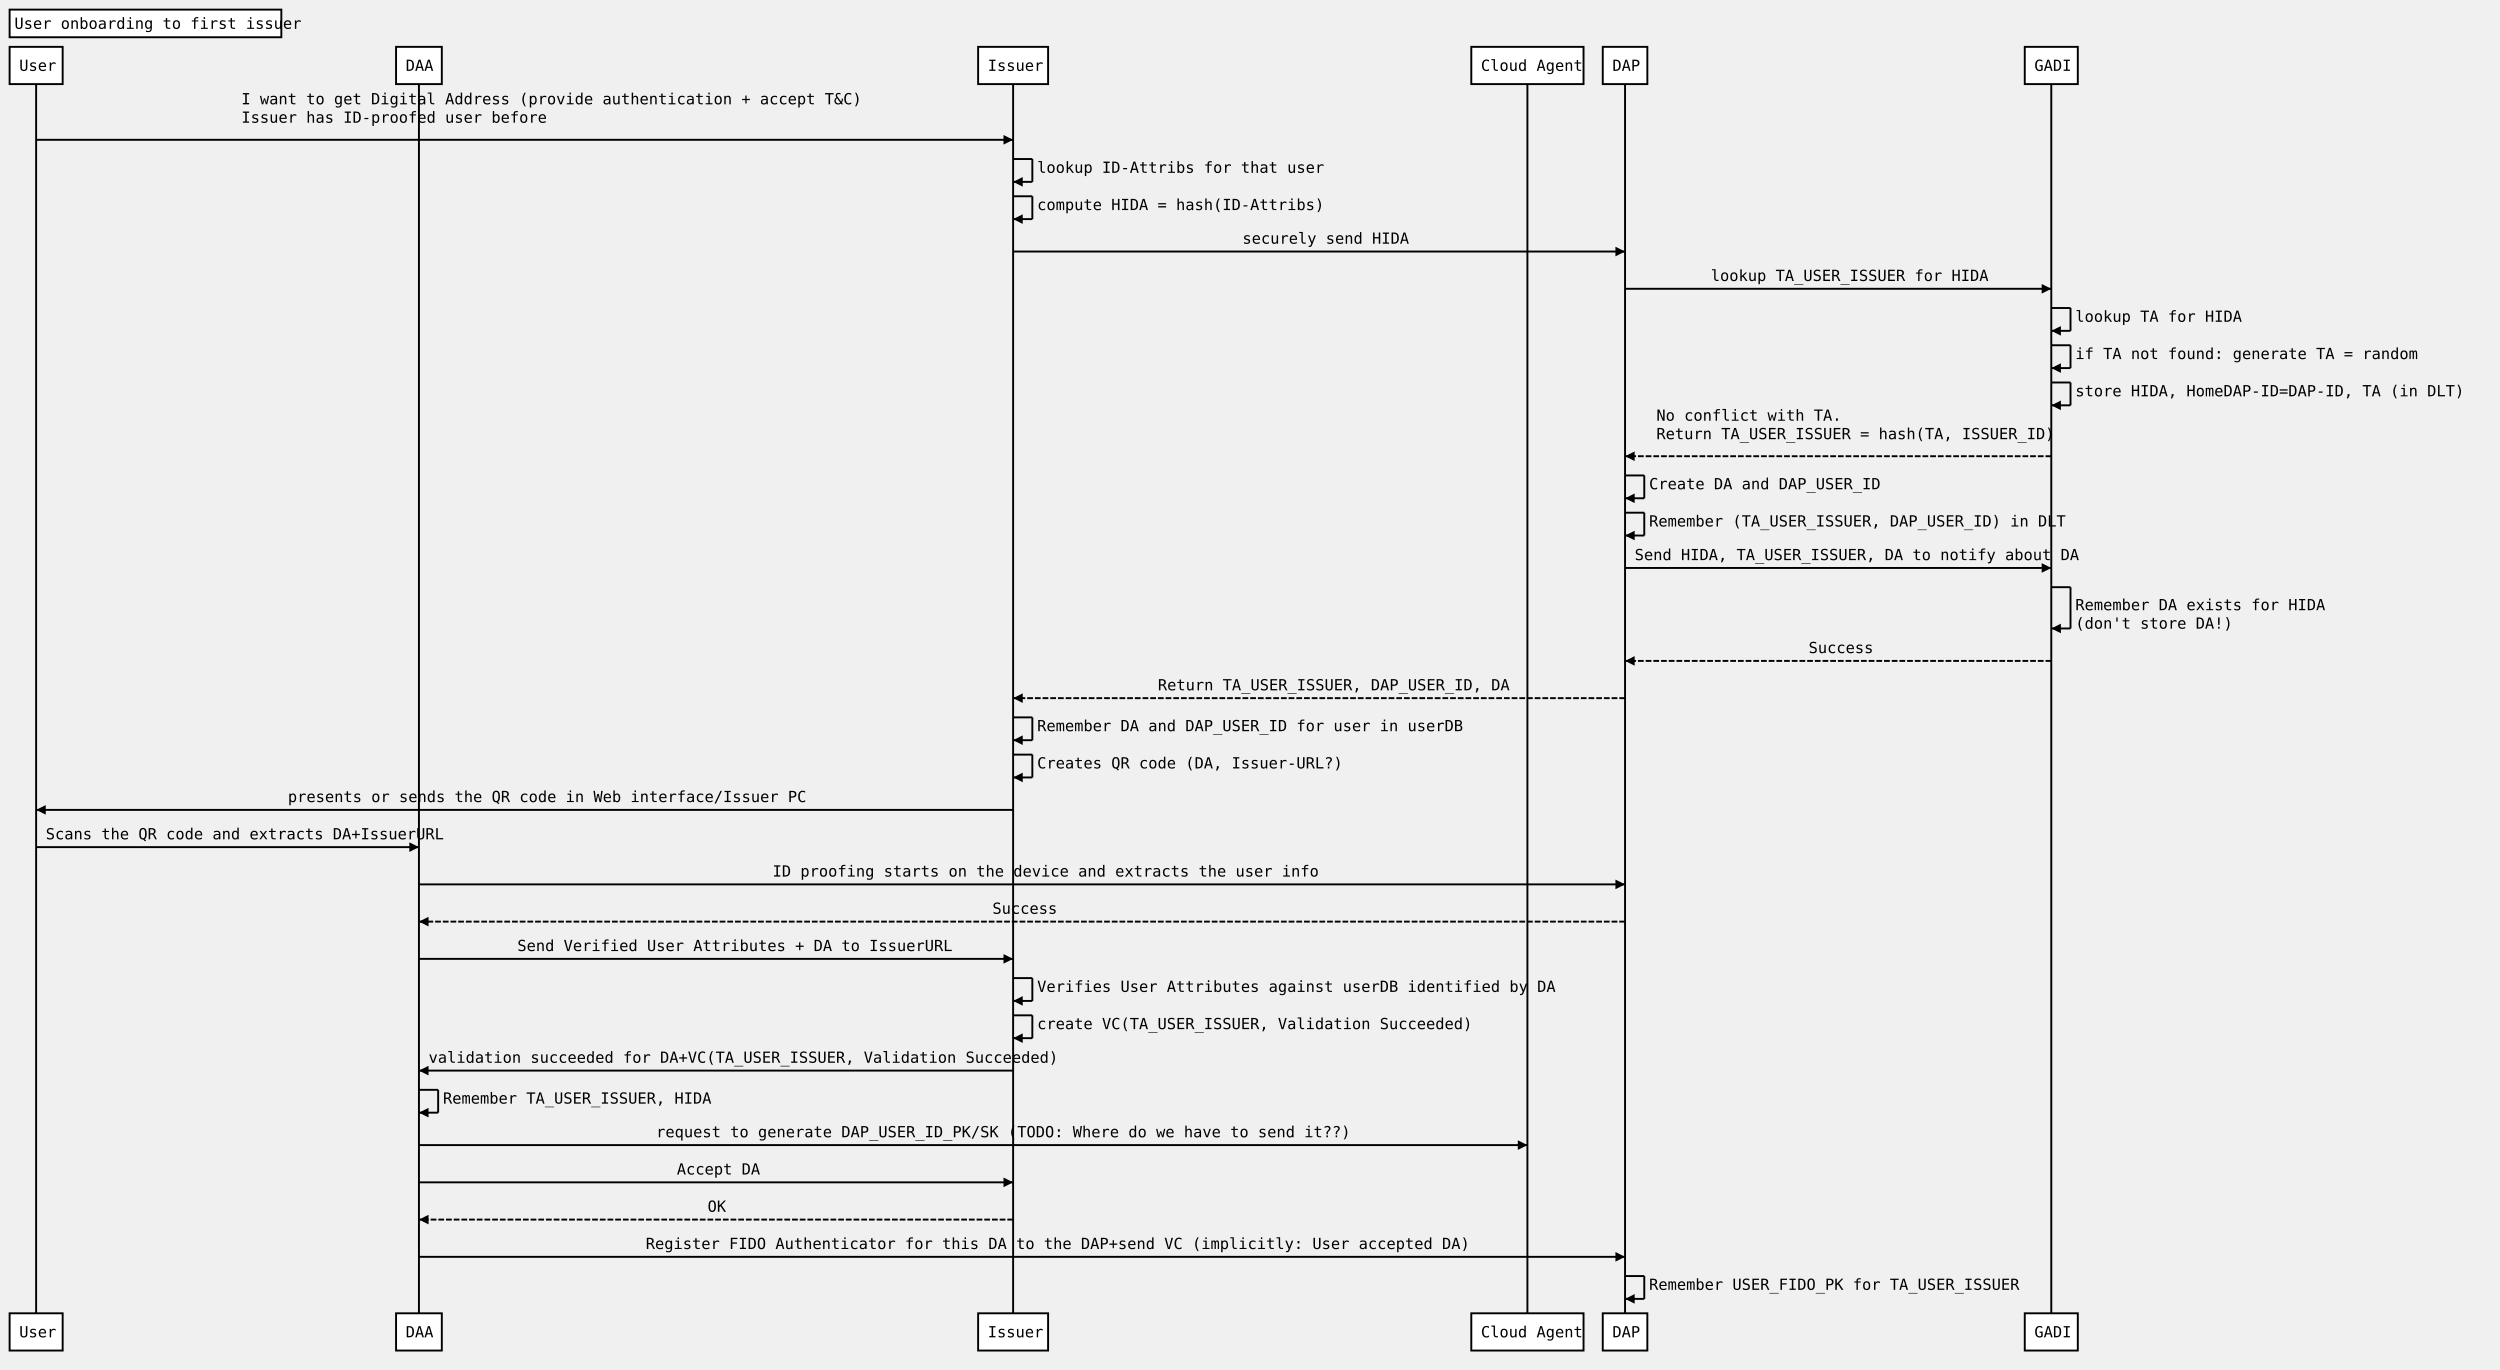
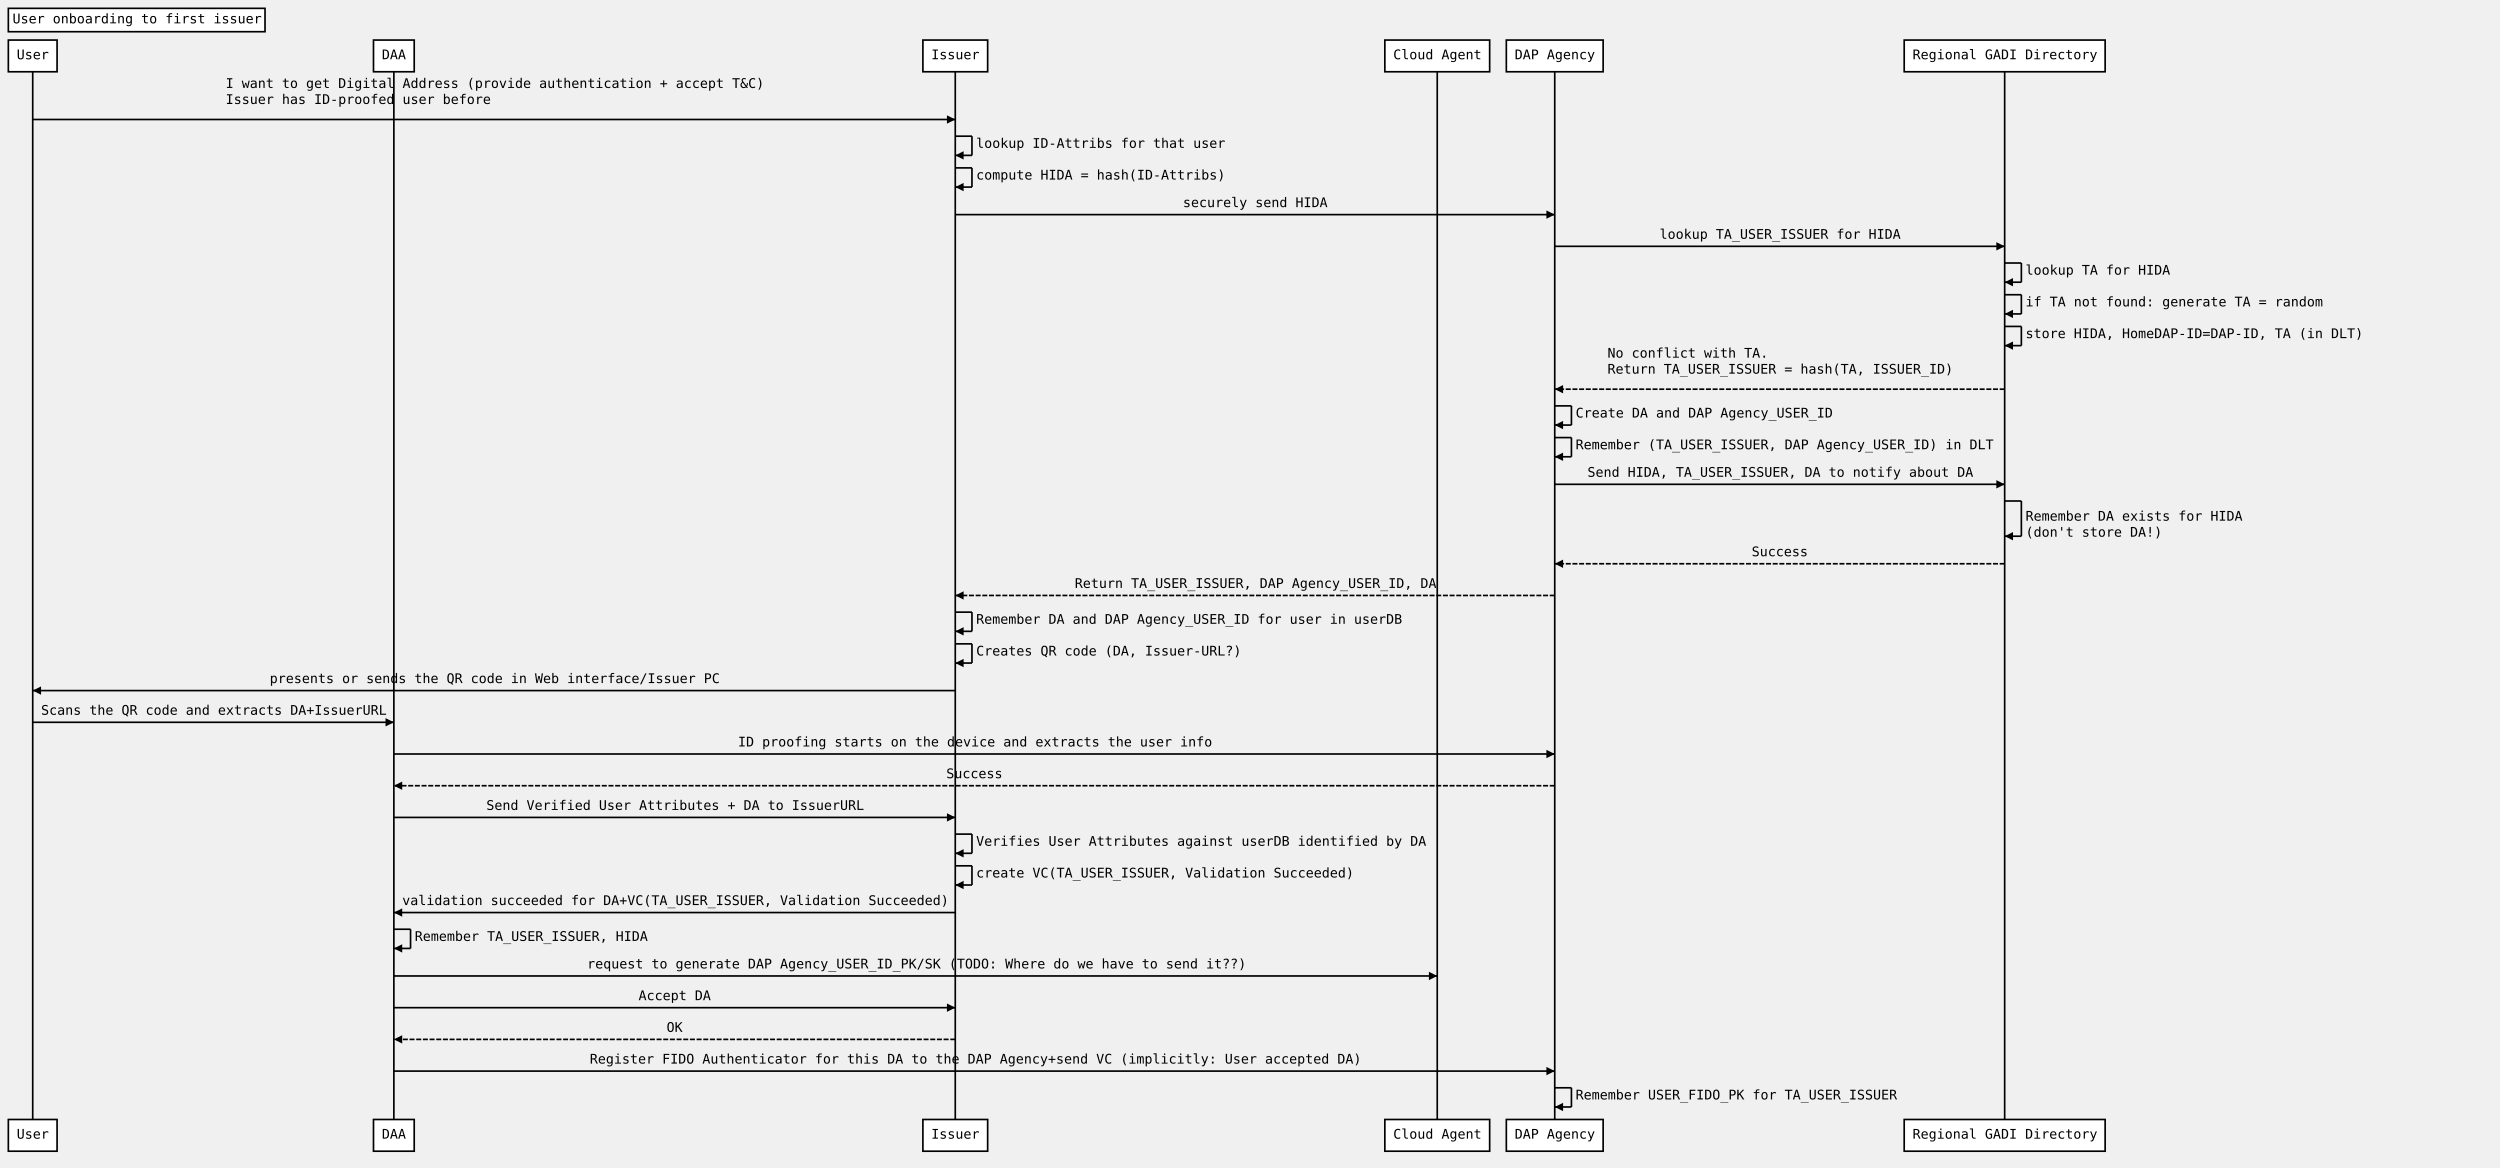
- <svg xmlns="http://www.w3.org/2000/svg" width="2601" height="1425">
+ <svg xmlns="http://www.w3.org/2000/svg" width="2996" height="1399">
  <source>Title: User onboarding to first issuer
Participant User
Participant DAA
Participant Issuer
Participant Cloud Agent
- Participant DAP
- Participant GADI
+ Participant DAP Agency
+ Participant Regional GADI Directory
User -&gt; Issuer: I want to get Digital Address (provide authentication + accept T&amp;C)\n Issuer has ID-proofed user before
Issuer -&gt; Issuer: lookup ID-Attribs for that user
Issuer -&gt; Issuer: compute HIDA = hash(ID-Attribs)
- Issuer -&gt; DAP: securely send HIDA
- DAP -&gt; GADI: lookup TA_USER_ISSUER for HIDA
- GADI -&gt; GADI: lookup TA for HIDA
- GADI -&gt; GADI: if TA not found: generate TA = random
- GADI -&gt; GADI: store HIDA, HomeDAP-ID=DAP-ID, TA (in DLT)
- GADI --&gt; DAP: No conflict with TA. \nReturn TA_USER_ISSUER = hash(TA, ISSUER_ID)
- DAP -&gt; DAP: Create DA and DAP_USER_ID 
- DAP -&gt; DAP: Remember (TA_USER_ISSUER, DAP_USER_ID) in DLT
- DAP -&gt; GADI: Send HIDA, TA_USER_ISSUER, DA to notify about DA
- GADI -&gt; GADI: Remember DA exists for HIDA\n(don't store DA!)
- GADI --&gt; DAP: Success
- DAP --&gt; Issuer: Return TA_USER_ISSUER, DAP_USER_ID, DA
- Issuer -&gt; Issuer: Remember DA and DAP_USER_ID for user in userDB
+ Issuer -&gt; DAP Agency: securely send HIDA
+ DAP Agency -&gt; Regional GADI Directory: lookup TA_USER_ISSUER for HIDA
+ Regional GADI Directory -&gt; Regional GADI Directory: lookup TA for HIDA
+ Regional GADI Directory -&gt; Regional GADI Directory: if TA not found: generate TA = random
+ Regional GADI Directory -&gt; Regional GADI Directory: store HIDA, HomeDAP-ID=DAP-ID, TA (in DLT)
+ Regional GADI Directory --&gt; DAP Agency: No conflict with TA. \nReturn TA_USER_ISSUER = hash(TA, ISSUER_ID)
+ DAP Agency -&gt; DAP Agency: Create DA and DAP Agency_USER_ID 
+ DAP Agency -&gt; DAP Agency: Remember (TA_USER_ISSUER, DAP Agency_USER_ID) in DLT
+ DAP Agency -&gt; Regional GADI Directory: Send HIDA, TA_USER_ISSUER, DA to notify about DA
+ Regional GADI Directory -&gt; Regional GADI Directory: Remember DA exists for HIDA\n(don't store DA!)
+ Regional GADI Directory --&gt; DAP Agency: Success
+ DAP Agency --&gt; Issuer: Return TA_USER_ISSUER, DAP Agency_USER_ID, DA
+ Issuer -&gt; Issuer: Remember DA and DAP Agency_USER_ID for user in userDB
Issuer -&gt; Issuer: Creates QR code (DA, Issuer-URL?)
Issuer -&gt; User: presents or sends the QR code in Web interface/Issuer PC
User -&gt; DAA: Scans the QR code and extracts DA+IssuerURL
- DAA -&gt; DAP: ID proofing starts on the device and extracts the user info 
- DAP --&gt; DAA: Success
+ DAA -&gt; DAP Agency: ID proofing starts on the device and extracts the user info 
+ DAP Agency --&gt; DAA: Success
DAA -&gt; Issuer: Send Verified User Attributes + DA to IssuerURL
Issuer -&gt; Issuer: Verifies User Attributes against userDB identified by DA
Issuer -&gt; Issuer: create VC(TA_USER_ISSUER, Validation Succeeded)
Issuer -&gt; DAA: validation succeeded for DA+VC(TA_USER_ISSUER, Validation Succeeded)
DAA -&gt; DAA: Remember TA_USER_ISSUER, HIDA
- DAA -&gt; Cloud Agent: request to generate DAP_USER_ID_PK/SK (TODO: Where do we have to send it??)
+ DAA -&gt; Cloud Agent: request to generate DAP Agency_USER_ID_PK/SK (TODO: Where do we have to send it??)
DAA -&gt; Issuer: Accept DA
Issuer --&gt; DAA: OK
- DAA -&gt; DAP: Register FIDO Authenticator for this DA to the DAP+send VC (implicitly: User accepted DA)
- DAP -&gt; DAP: Remember USER_FIDO_PK for TA_USER_ISSUER
+ DAA -&gt; DAP Agency: Register FIDO Authenticator for this DA to the DAP Agency+send VC (implicitly: User accepted DA)
+ DAP Agency -&gt; DAP Agency: Remember USER_FIDO_PK for TA_USER_ISSUER
</source>
  <defs>
    <marker viewBox="0 0 5 5" markerWidth="5" markerHeight="5" orient="auto" refX="5" refY="2.5" id="markerArrowBlock">
      <path d="M 0 0 L 5 2.5 L 0 5 z" />
    </marker>
    <marker viewBox="0 0 9.6 16" markerWidth="4" markerHeight="16" orient="auto" refX="9.6" refY="8" id="markerArrowOpen">
      <path d="M 9.6,8 1.92,16 0,13.7 5.76,8 0,2.286 1.92,0 9.6,8 z" />
    </marker>
  </defs>
  <g class="title">
-     <rect x="10" y="10" width="282.703" height="28.75" stroke="#000000" fill="#ffffff" style="stroke-width: 2;" />
-     <text x="15" y="30" style="font-size: 16px; font-family: &quot;Andale Mono&quot;, monospace;">
+     <rect x="10" y="10" width="307.6" height="28" style="stroke-width: 2px;" stroke="#000000" fill="#ffffff" />
+     <text x="15" y="28" style="font-size: 16px; font-family: Andale Mono, monospace;">
      <tspan x="15">User onboarding to first issuer</tspan>
    </text>
  </g>
  <g class="actor">
-     <rect x="10" y="48.75" width="55.188" height="38.75" stroke="#000000" fill="#ffffff" style="stroke-width: 2;" />
-     <text x="20" y="73.75" style="font-size: 16px; font-family: &quot;Andale Mono&quot;, monospace;">
+     <rect x="10" y="48" width="58.4" height="38" style="stroke-width: 2px;" stroke="#000000" fill="#ffffff" />
+     <text x="20" y="71" style="font-size: 16px; font-family: Andale Mono, monospace;">
      <tspan x="20">User</tspan>
    </text>
  </g>
  <g class="actor">
-     <rect x="10" y="1366.359" width="55.188" height="38.75" stroke="#000000" fill="#ffffff" style="stroke-width: 2;" />
-     <text x="20" y="1391.359" style="font-size: 16px; font-family: &quot;Andale Mono&quot;, monospace;">
+     <rect x="10" y="1341.6" width="58.4" height="38" style="stroke-width: 2px;" stroke="#000000" fill="#ffffff" />
+     <text x="20" y="1364.6" style="font-size: 16px; font-family: Andale Mono, monospace;">
      <tspan x="20">User</tspan>
    </text>
  </g>
-   <line x1="37.594" x2="37.594" y1="87.5" y2="1366.359" stroke="#000000" fill="none" style="stroke-width: 2;" />
-   <g class="actor">
-     <rect x="412.062" y="48.75" width="47.594" height="38.75" stroke="#000000" fill="#ffffff" style="stroke-width: 2;" />
-     <text x="422.062" y="73.75" style="font-size: 16px; font-family: &quot;Andale Mono&quot;, monospace;">
-       <tspan x="422.062">DAA</tspan>
-     </text>
-   </g>
-   <g class="actor">
-     <rect x="412.062" y="1366.359" width="47.594" height="38.75" stroke="#000000" fill="#ffffff" style="stroke-width: 2;" />
-     <text x="422.062" y="1391.359" style="font-size: 16px; font-family: &quot;Andale Mono&quot;, monospace;">
-       <tspan x="422.062">DAA</tspan>
-     </text>
-   </g>
-   <line x1="435.859" x2="435.859" y1="87.5" y2="1366.359" stroke="#000000" fill="none" style="stroke-width: 2;" />
-   <g class="actor">
-     <rect x="1017.656" y="48.75" width="72.781" height="38.75" stroke="#000000" fill="#ffffff" style="stroke-width: 2;" />
-     <text x="1027.656" y="73.75" style="font-size: 16px; font-family: &quot;Andale Mono&quot;, monospace;">
-       <tspan x="1027.656">Issuer</tspan>
-     </text>
-   </g>
-   <g class="actor">
-     <rect x="1017.656" y="1366.359" width="72.781" height="38.75" stroke="#000000" fill="#ffffff" style="stroke-width: 2;" />
-     <text x="1027.656" y="1391.359" style="font-size: 16px; font-family: &quot;Andale Mono&quot;, monospace;">
-       <tspan x="1027.656">Issuer</tspan>
-     </text>
-   </g>
-   <line x1="1054.047" x2="1054.047" y1="87.5" y2="1366.359" stroke="#000000" fill="none" style="stroke-width: 2;" />
-   <g class="actor">
-     <rect x="1530.742" y="48.75" width="116.766" height="38.75" stroke="#000000" fill="#ffffff" style="stroke-width: 2;" />
-     <text x="1540.742" y="73.75" style="font-size: 16px; font-family: &quot;Andale Mono&quot;, monospace;">
-       <tspan x="1540.742">Cloud Agent</tspan>
-     </text>
-   </g>
-   <g class="actor">
-     <rect x="1530.742" y="1366.359" width="116.766" height="38.75" stroke="#000000" fill="#ffffff" style="stroke-width: 2;" />
-     <text x="1540.742" y="1391.359" style="font-size: 16px; font-family: &quot;Andale Mono&quot;, monospace;">
-       <tspan x="1540.742">Cloud Agent</tspan>
-     </text>
-   </g>
-   <line x1="1589.125" x2="1589.125" y1="87.5" y2="1366.359" stroke="#000000" fill="none" style="stroke-width: 2;" />
-   <g class="actor">
-     <rect x="1667.508" y="48.75" width="46.391" height="38.75" stroke="#000000" fill="#ffffff" style="stroke-width: 2;" />
-     <text x="1677.508" y="73.75" style="font-size: 16px; font-family: &quot;Andale Mono&quot;, monospace;">
-       <tspan x="1677.508">DAP</tspan>
-     </text>
-   </g>
-   <g class="actor">
-     <rect x="1667.508" y="1366.359" width="46.391" height="38.75" stroke="#000000" fill="#ffffff" style="stroke-width: 2;" />
-     <text x="1677.508" y="1391.359" style="font-size: 16px; font-family: &quot;Andale Mono&quot;, monospace;">
-       <tspan x="1677.508">DAP</tspan>
-     </text>
-   </g>
-   <line x1="1690.703" x2="1690.703" y1="87.5" y2="1366.359" stroke="#000000" fill="none" style="stroke-width: 2;" />
-   <g class="actor">
-     <rect x="2106.562" y="48.75" width="55.188" height="38.75" stroke="#000000" fill="#ffffff" style="stroke-width: 2;" />
-     <text x="2116.562" y="73.75" style="font-size: 16px; font-family: &quot;Andale Mono&quot;, monospace;">
-       <tspan x="2116.562">GADI</tspan>
-     </text>
-   </g>
-   <g class="actor">
-     <rect x="2106.562" y="1366.359" width="55.188" height="38.75" stroke="#000000" fill="#ffffff" style="stroke-width: 2;" />
-     <text x="2116.562" y="1391.359" style="font-size: 16px; font-family: &quot;Andale Mono&quot;, monospace;">
-       <tspan x="2116.562">GADI</tspan>
-     </text>
-   </g>
-   <line x1="2134.156" x2="2134.156" y1="87.5" y2="1366.359" stroke="#000000" fill="none" style="stroke-width: 2;" />
-   <g class="signal">
-     <text x="251.125" y="108.523" style="font-size: 16px; font-family: &quot;Andale Mono&quot;, monospace;">
-       <tspan x="251.125">I want to get Digital Address (provide authentication + accept T&amp;C)</tspan>
-       <tspan dy="1.2em" x="251.125">Issuer has ID-proofed user before</tspan>
-     </text>
-     <line x1="37.594" x2="1054.047" y1="145.453" y2="145.453" stroke="#000000" fill="none" style="stroke-width: 2; marker-end: url(&quot;#markerArrowBlock&quot;);" />
-   </g>
-   <g class="signal">
-     <text x="1079.047" y="179.828" style="font-size: 16px; font-family: &quot;Andale Mono&quot;, monospace;">
-       <tspan x="1079.047">lookup ID-Attribs for that user</tspan>
-     </text>
-     <line x1="1054.047" x2="1074.047" y1="165.453" y2="165.453" stroke="#000000" fill="none" style="stroke-width: 2;" />
-     <line x1="1074.047" x2="1074.047" y1="165.453" y2="189.203" stroke="#000000" fill="none" style="stroke-width: 2;" />
-     <line x1="1074.047" x2="1054.047" y1="189.203" y2="189.203" stroke="#000000" fill="none" style="stroke-width: 2; marker-end: url(&quot;#markerArrowBlock&quot;);" />
-   </g>
-   <g class="signal">
-     <text x="1079.047" y="218.578" style="font-size: 16px; font-family: &quot;Andale Mono&quot;, monospace;">
-       <tspan x="1079.047">compute HIDA = hash(ID-Attribs)</tspan>
-     </text>
-     <line x1="1054.047" x2="1074.047" y1="204.203" y2="204.203" stroke="#000000" fill="none" style="stroke-width: 2;" />
-     <line x1="1074.047" x2="1074.047" y1="204.203" y2="227.953" stroke="#000000" fill="none" style="stroke-width: 2;" />
-     <line x1="1074.047" x2="1054.047" y1="227.953" y2="227.953" stroke="#000000" fill="none" style="stroke-width: 2; marker-end: url(&quot;#markerArrowBlock&quot;);" />
-   </g>
-   <g class="signal">
-     <text x="1292.602" y="253.578" style="font-size: 16px; font-family: &quot;Andale Mono&quot;, monospace;">
-       <tspan x="1292.602">securely send HIDA</tspan>
-     </text>
-     <line x1="1054.047" x2="1690.703" y1="261.703" y2="261.703" stroke="#000000" fill="none" style="stroke-width: 2; marker-end: url(&quot;#markerArrowBlock&quot;);" />
-   </g>
-   <g class="signal">
-     <text x="1779.875" y="292.328" style="font-size: 16px; font-family: &quot;Andale Mono&quot;, monospace;">
-       <tspan x="1779.875">lookup TA_USER_ISSUER for HIDA</tspan>
-     </text>
-     <line x1="1690.703" x2="2134.156" y1="300.453" y2="300.453" stroke="#000000" fill="none" style="stroke-width: 2; marker-end: url(&quot;#markerArrowBlock&quot;);" />
-   </g>
-   <g class="signal">
-     <text x="2159.156" y="334.828" style="font-size: 16px; font-family: &quot;Andale Mono&quot;, monospace;">
-       <tspan x="2159.156">lookup TA for HIDA</tspan>
-     </text>
-     <line x1="2134.156" x2="2154.156" y1="320.453" y2="320.453" stroke="#000000" fill="none" style="stroke-width: 2;" />
-     <line x1="2154.156" x2="2154.156" y1="320.453" y2="344.203" stroke="#000000" fill="none" style="stroke-width: 2;" />
-     <line x1="2154.156" x2="2134.156" y1="344.203" y2="344.203" stroke="#000000" fill="none" style="stroke-width: 2; marker-end: url(&quot;#markerArrowBlock&quot;);" />
-   </g>
-   <g class="signal">
-     <text x="2159.156" y="373.578" style="font-size: 16px; font-family: &quot;Andale Mono&quot;, monospace;">
-       <tspan x="2159.156">if TA not found: generate TA = random</tspan>
-     </text>
-     <line x1="2134.156" x2="2154.156" y1="359.203" y2="359.203" stroke="#000000" fill="none" style="stroke-width: 2;" />
-     <line x1="2154.156" x2="2154.156" y1="359.203" y2="382.953" stroke="#000000" fill="none" style="stroke-width: 2;" />
-     <line x1="2154.156" x2="2134.156" y1="382.953" y2="382.953" stroke="#000000" fill="none" style="stroke-width: 2; marker-end: url(&quot;#markerArrowBlock&quot;);" />
-   </g>
-   <g class="signal">
-     <text x="2159.156" y="412.328" style="font-size: 16px; font-family: &quot;Andale Mono&quot;, monospace;">
-       <tspan x="2159.156">store HIDA, HomeDAP-ID=DAP-ID, TA (in DLT)</tspan>
-     </text>
-     <line x1="2134.156" x2="2154.156" y1="397.953" y2="397.953" stroke="#000000" fill="none" style="stroke-width: 2;" />
-     <line x1="2154.156" x2="2154.156" y1="397.953" y2="421.703" stroke="#000000" fill="none" style="stroke-width: 2;" />
-     <line x1="2154.156" x2="2134.156" y1="421.703" y2="421.703" stroke="#000000" fill="none" style="stroke-width: 2; marker-end: url(&quot;#markerArrowBlock&quot;);" />
-   </g>
-   <g class="signal">
-     <text x="1723.297" y="437.727" style="font-size: 16px; font-family: &quot;Andale Mono&quot;, monospace;">
-       <tspan x="1723.297">No conflict with TA.</tspan>
-       <tspan dy="1.2em" x="1723.297">Return TA_USER_ISSUER = hash(TA, ISSUER_ID)</tspan>
-     </text>
-     <line x1="2134.156" x2="1690.703" y1="474.656" y2="474.656" stroke="#000000" fill="none" style="stroke-width: 2; stroke-dasharray: 6, 2; marker-end: url(&quot;#markerArrowBlock&quot;);" />
-   </g>
-   <g class="signal">
-     <text x="1715.703" y="509.031" style="font-size: 16px; font-family: &quot;Andale Mono&quot;, monospace;">
-       <tspan x="1715.703">Create DA and DAP_USER_ID</tspan>
-     </text>
-     <line x1="1690.703" x2="1710.703" y1="494.656" y2="494.656" stroke="#000000" fill="none" style="stroke-width: 2;" />
-     <line x1="1710.703" x2="1710.703" y1="494.656" y2="518.406" stroke="#000000" fill="none" style="stroke-width: 2;" />
-     <line x1="1710.703" x2="1690.703" y1="518.406" y2="518.406" stroke="#000000" fill="none" style="stroke-width: 2; marker-end: url(&quot;#markerArrowBlock&quot;);" />
-   </g>
-   <g class="signal">
-     <text x="1715.703" y="547.781" style="font-size: 16px; font-family: &quot;Andale Mono&quot;, monospace;">
-       <tspan x="1715.703">Remember (TA_USER_ISSUER, DAP_USER_ID) in DLT</tspan>
-     </text>
-     <line x1="1690.703" x2="1710.703" y1="533.406" y2="533.406" stroke="#000000" fill="none" style="stroke-width: 2;" />
-     <line x1="1710.703" x2="1710.703" y1="533.406" y2="557.156" stroke="#000000" fill="none" style="stroke-width: 2;" />
-     <line x1="1710.703" x2="1690.703" y1="557.156" y2="557.156" stroke="#000000" fill="none" style="stroke-width: 2; marker-end: url(&quot;#markerArrowBlock&quot;);" />
-   </g>
-   <g class="signal">
-     <text x="1700.703" y="582.781" style="font-size: 16px; font-family: &quot;Andale Mono&quot;, monospace;">
-       <tspan x="1700.703">Send HIDA, TA_USER_ISSUER, DA to notify about DA</tspan>
-     </text>
-     <line x1="1690.703" x2="2134.156" y1="590.906" y2="590.906" stroke="#000000" fill="none" style="stroke-width: 2; marker-end: url(&quot;#markerArrowBlock&quot;);" />
-   </g>
-   <g class="signal">
-     <text x="2159.156" y="634.883" style="font-size: 16px; font-family: &quot;Andale Mono&quot;, monospace;">
-       <tspan x="2159.156">Remember DA exists for HIDA</tspan>
-       <tspan dy="1.2em" x="2159.156">(don't store DA!)</tspan>
-     </text>
-     <line x1="2134.156" x2="2154.156" y1="610.906" y2="610.906" stroke="#000000" fill="none" style="stroke-width: 2;" />
-     <line x1="2154.156" x2="2154.156" y1="610.906" y2="653.859" stroke="#000000" fill="none" style="stroke-width: 2;" />
-     <line x1="2154.156" x2="2134.156" y1="653.859" y2="653.859" stroke="#000000" fill="none" style="stroke-width: 2; marker-end: url(&quot;#markerArrowBlock&quot;);" />
-   </g>
-   <g class="signal">
-     <text x="1881.641" y="679.484" style="font-size: 16px; font-family: &quot;Andale Mono&quot;, monospace;">
-       <tspan x="1881.641">Success</tspan>
-     </text>
-     <line x1="2134.156" x2="1690.703" y1="687.609" y2="687.609" stroke="#000000" fill="none" style="stroke-width: 2; stroke-dasharray: 6, 2; marker-end: url(&quot;#markerArrowBlock&quot;);" />
-   </g>
-   <g class="signal">
-     <text x="1204.633" y="718.234" style="font-size: 16px; font-family: &quot;Andale Mono&quot;, monospace;">
-       <tspan x="1204.633">Return TA_USER_ISSUER, DAP_USER_ID, DA</tspan>
-     </text>
-     <line x1="1690.703" x2="1054.047" y1="726.359" y2="726.359" stroke="#000000" fill="none" style="stroke-width: 2; stroke-dasharray: 6, 2; marker-end: url(&quot;#markerArrowBlock&quot;);" />
-   </g>
-   <g class="signal">
-     <text x="1079.047" y="760.734" style="font-size: 16px; font-family: &quot;Andale Mono&quot;, monospace;">
-       <tspan x="1079.047">Remember DA and DAP_USER_ID for user in userDB</tspan>
-     </text>
-     <line x1="1054.047" x2="1074.047" y1="746.359" y2="746.359" stroke="#000000" fill="none" style="stroke-width: 2;" />
-     <line x1="1074.047" x2="1074.047" y1="746.359" y2="770.109" stroke="#000000" fill="none" style="stroke-width: 2;" />
-     <line x1="1074.047" x2="1054.047" y1="770.109" y2="770.109" stroke="#000000" fill="none" style="stroke-width: 2; marker-end: url(&quot;#markerArrowBlock&quot;);" />
-   </g>
-   <g class="signal">
-     <text x="1079.047" y="799.484" style="font-size: 16px; font-family: &quot;Andale Mono&quot;, monospace;">
-       <tspan x="1079.047">Creates QR code (DA, Issuer-URL?)</tspan>
-     </text>
-     <line x1="1054.047" x2="1074.047" y1="785.109" y2="785.109" stroke="#000000" fill="none" style="stroke-width: 2;" />
-     <line x1="1074.047" x2="1074.047" y1="785.109" y2="808.859" stroke="#000000" fill="none" style="stroke-width: 2;" />
-     <line x1="1074.047" x2="1054.047" y1="808.859" y2="808.859" stroke="#000000" fill="none" style="stroke-width: 2; marker-end: url(&quot;#markerArrowBlock&quot;);" />
-   </g>
-   <g class="signal">
-     <text x="299.508" y="834.484" style="font-size: 16px; font-family: &quot;Andale Mono&quot;, monospace;">
-       <tspan x="299.508">presents or sends the QR code in Web interface/Issuer PC</tspan>
-     </text>
-     <line x1="1054.047" x2="37.594" y1="842.609" y2="842.609" stroke="#000000" fill="none" style="stroke-width: 2; marker-end: url(&quot;#markerArrowBlock&quot;);" />
-   </g>
-   <g class="signal">
-     <text x="47.594" y="873.234" style="font-size: 16px; font-family: &quot;Andale Mono&quot;, monospace;">
-       <tspan x="47.594">Scans the QR code and extracts DA+IssuerURL</tspan>
-     </text>
-     <line x1="37.594" x2="435.859" y1="881.359" y2="881.359" stroke="#000000" fill="none" style="stroke-width: 2; marker-end: url(&quot;#markerArrowBlock&quot;);" />
-   </g>
-   <g class="signal">
-     <text x="803.773" y="911.984" style="font-size: 16px; font-family: &quot;Andale Mono&quot;, monospace;">
-       <tspan x="803.773">ID proofing starts on the device and extracts the user info</tspan>
-     </text>
-     <line x1="435.859" x2="1690.703" y1="920.109" y2="920.109" stroke="#000000" fill="none" style="stroke-width: 2; marker-end: url(&quot;#markerArrowBlock&quot;);" />
-   </g>
-   <g class="signal">
-     <text x="1032.492" y="950.734" style="font-size: 16px; font-family: &quot;Andale Mono&quot;, monospace;">
-       <tspan x="1032.492">Success</tspan>
-     </text>
-     <line x1="1690.703" x2="435.859" y1="958.859" y2="958.859" stroke="#000000" fill="none" style="stroke-width: 2; stroke-dasharray: 6, 2; marker-end: url(&quot;#markerArrowBlock&quot;);" />
-   </g>
-   <g class="signal">
-     <text x="538.227" y="989.484" style="font-size: 16px; font-family: &quot;Andale Mono&quot;, monospace;">
-       <tspan x="538.227">Send Verified User Attributes + DA to IssuerURL</tspan>
-     </text>
-     <line x1="435.859" x2="1054.047" y1="997.609" y2="997.609" stroke="#000000" fill="none" style="stroke-width: 2; marker-end: url(&quot;#markerArrowBlock&quot;);" />
-   </g>
-   <g class="signal">
-     <text x="1080.297" y="1031.984" style="font-size: 16px; font-family: &quot;Andale Mono&quot;, monospace;">
-       <tspan x="1079.047">Verifies User Attributes against userDB identified by DA</tspan>
-     </text>
-     <line x1="1054.047" x2="1074.047" y1="1017.609" y2="1017.609" stroke="#000000" fill="none" style="stroke-width: 2;" />
-     <line x1="1074.047" x2="1074.047" y1="1017.609" y2="1041.359" stroke="#000000" fill="none" style="stroke-width: 2;" />
-     <line x1="1074.047" x2="1054.047" y1="1041.359" y2="1041.359" stroke="#000000" fill="none" style="stroke-width: 2; marker-end: url(&quot;#markerArrowBlock&quot;);" />
-   </g>
-   <g class="signal">
-     <text x="1079.047" y="1070.734" style="font-size: 16px; font-family: &quot;Andale Mono&quot;, monospace;">
-       <tspan x="1079.047">create VC(TA_USER_ISSUER, Validation Succeeded)</tspan>
-     </text>
-     <line x1="1054.047" x2="1074.047" y1="1056.359" y2="1056.359" stroke="#000000" fill="none" style="stroke-width: 2;" />
-     <line x1="1074.047" x2="1074.047" y1="1056.359" y2="1080.109" stroke="#000000" fill="none" style="stroke-width: 2;" />
-     <line x1="1074.047" x2="1054.047" y1="1080.109" y2="1080.109" stroke="#000000" fill="none" style="stroke-width: 2; marker-end: url(&quot;#markerArrowBlock&quot;);" />
-   </g>
-   <g class="signal">
-     <text x="445.859" y="1105.734" style="font-size: 16px; font-family: &quot;Andale Mono&quot;, monospace;">
-       <tspan x="445.859">validation succeeded for DA+VC(TA_USER_ISSUER, Validation Succeeded)</tspan>
-     </text>
-     <line x1="1054.047" x2="435.859" y1="1113.859" y2="1113.859" stroke="#000000" fill="none" style="stroke-width: 2; marker-end: url(&quot;#markerArrowBlock&quot;);" />
-   </g>
-   <g class="signal">
-     <text x="460.859" y="1148.234" style="font-size: 16px; font-family: &quot;Andale Mono&quot;, monospace;">
-       <tspan x="460.859">Remember TA_USER_ISSUER, HIDA</tspan>
-     </text>
-     <line x1="435.859" x2="455.859" y1="1133.859" y2="1133.859" stroke="#000000" fill="none" style="stroke-width: 2;" />
-     <line x1="455.859" x2="455.859" y1="1133.859" y2="1157.609" stroke="#000000" fill="none" style="stroke-width: 2;" />
-     <line x1="455.859" x2="435.859" y1="1157.609" y2="1157.609" stroke="#000000" fill="none" style="stroke-width: 2; marker-end: url(&quot;#markerArrowBlock&quot;);" />
-   </g>
-   <g class="signal">
-     <text x="682.609" y="1183.234" style="font-size: 16px; font-family: &quot;Andale Mono&quot;, monospace;">
-       <tspan x="682.609">request to generate DAP_USER_ID_PK/SK (TODO: Where do we have to send it??)</tspan>
-     </text>
-     <line x1="435.859" x2="1589.125" y1="1191.359" y2="1191.359" stroke="#000000" fill="none" style="stroke-width: 2; marker-end: url(&quot;#markerArrowBlock&quot;);" />
-   </g>
-   <g class="signal">
-     <text x="705.391" y="1221.984" style="font-size: 16px; font-family: &quot;Andale Mono&quot;, monospace;">
-       <tspan x="704.141">Accept DA</tspan>
-     </text>
-     <line x1="435.859" x2="1054.047" y1="1230.109" y2="1230.109" stroke="#000000" fill="none" style="stroke-width: 2; marker-end: url(&quot;#markerArrowBlock&quot;);" />
-   </g>
-   <g class="signal">
-     <text x="736.156" y="1260.734" style="font-size: 16px; font-family: &quot;Andale Mono&quot;, monospace;">
-       <tspan x="736.156">OK</tspan>
-     </text>
-     <line x1="1054.047" x2="435.859" y1="1268.859" y2="1268.859" stroke="#000000" fill="none" style="stroke-width: 2; stroke-dasharray: 6, 2; marker-end: url(&quot;#markerArrowBlock&quot;);" />
-   </g>
-   <g class="signal">
-     <text x="671.82" y="1299.484" style="font-size: 16px; font-family: &quot;Andale Mono&quot;, monospace;">
-       <tspan x="671.82">Register FIDO Authenticator for this DA to the DAP+send VC (implicitly: User accepted DA)</tspan>
-     </text>
-     <line x1="435.859" x2="1690.703" y1="1307.609" y2="1307.609" stroke="#000000" fill="none" style="stroke-width: 2; marker-end: url(&quot;#markerArrowBlock&quot;);" />
-   </g>
-   <g class="signal">
-     <text x="1715.703" y="1341.984" style="font-size: 16px; font-family: &quot;Andale Mono&quot;, monospace;">
-       <tspan x="1715.703">Remember USER_FIDO_PK for TA_USER_ISSUER</tspan>
-     </text>
-     <line x1="1690.703" x2="1710.703" y1="1327.609" y2="1327.609" stroke="#000000" fill="none" style="stroke-width: 2;" />
-     <line x1="1710.703" x2="1710.703" y1="1327.609" y2="1351.359" stroke="#000000" fill="none" style="stroke-width: 2;" />
-     <line x1="1710.703" x2="1690.703" y1="1351.359" y2="1351.359" stroke="#000000" fill="none" style="stroke-width: 2; marker-end: url(&quot;#markerArrowBlock&quot;);" />
+   <line x1="39.2" x2="39.2" y1="86" y2="1341.6" style="stroke-width: 2px;" stroke="#000000" fill="none" />
+   <g class="actor">
+     <rect x="447.6" y="48" width="48.8" height="38" style="stroke-width: 2px;" stroke="#000000" fill="#ffffff" />
+     <text x="457.6" y="71" style="font-size: 16px; font-family: Andale Mono, monospace;">
+       <tspan x="457.6">DAA</tspan>
+     </text>
+   </g>
+   <g class="actor">
+     <rect x="447.6" y="1341.6" width="48.8" height="38" style="stroke-width: 2px;" stroke="#000000" fill="#ffffff" />
+     <text x="457.6" y="1364.6" style="font-size: 16px; font-family: Andale Mono, monospace;">
+       <tspan x="457.6">DAA</tspan>
+     </text>
+   </g>
+   <line x1="472" x2="472" y1="86" y2="1341.6" style="stroke-width: 2px;" stroke="#000000" fill="none" />
+   <g class="actor">
+     <rect x="1106" y="48" width="77.6" height="38" style="stroke-width: 2px;" stroke="#000000" fill="#ffffff" />
+     <text x="1116" y="71" style="font-size: 16px; font-family: Andale Mono, monospace;">
+       <tspan x="1116">Issuer</tspan>
+     </text>
+   </g>
+   <g class="actor">
+     <rect x="1106" y="1341.6" width="77.6" height="38" style="stroke-width: 2px;" stroke="#000000" fill="#ffffff" />
+     <text x="1116" y="1364.6" style="font-size: 16px; font-family: Andale Mono, monospace;">
+       <tspan x="1116">Issuer</tspan>
+     </text>
+   </g>
+   <line x1="1144.8" x2="1144.8" y1="86" y2="1341.6" style="stroke-width: 2px;" stroke="#000000" fill="none" />
+   <g class="actor">
+     <rect x="1659.6" y="48" width="125.6" height="38" style="stroke-width: 2px;" stroke="#000000" fill="#ffffff" />
+     <text x="1669.6" y="71" style="font-size: 16px; font-family: Andale Mono, monospace;">
+       <tspan x="1669.6">Cloud Agent</tspan>
+     </text>
+   </g>
+   <g class="actor">
+     <rect x="1659.6" y="1341.6" width="125.6" height="38" style="stroke-width: 2px;" stroke="#000000" fill="#ffffff" />
+     <text x="1669.6" y="1364.6" style="font-size: 16px; font-family: Andale Mono, monospace;">
+       <tspan x="1669.6">Cloud Agent</tspan>
+     </text>
+   </g>
+   <line x1="1722.4" x2="1722.4" y1="86" y2="1341.6" style="stroke-width: 2px;" stroke="#000000" fill="none" />
+   <g class="actor">
+     <rect x="1805.2" y="48" width="116" height="38" style="stroke-width: 2px;" stroke="#000000" fill="#ffffff" />
+     <text x="1815.2" y="71" style="font-size: 16px; font-family: Andale Mono, monospace;">
+       <tspan x="1815.2">DAP Agency</tspan>
+     </text>
+   </g>
+   <g class="actor">
+     <rect x="1805.2" y="1341.6" width="116" height="38" style="stroke-width: 2px;" stroke="#000000" fill="#ffffff" />
+     <text x="1815.2" y="1364.6" style="font-size: 16px; font-family: Andale Mono, monospace;">
+       <tspan x="1815.2">DAP Agency</tspan>
+     </text>
+   </g>
+   <line x1="1863.2" x2="1863.2" y1="86" y2="1341.6" style="stroke-width: 2px;" stroke="#000000" fill="none" />
+   <g class="actor">
+     <rect x="2282" y="48" width="240.8" height="38" style="stroke-width: 2px;" stroke="#000000" fill="#ffffff" />
+     <text x="2292" y="71" style="font-size: 16px; font-family: Andale Mono, monospace;">
+       <tspan x="2292">Regional GADI Directory</tspan>
+     </text>
+   </g>
+   <g class="actor">
+     <rect x="2282" y="1341.6" width="240.8" height="38" style="stroke-width: 2px;" stroke="#000000" fill="#ffffff" />
+     <text x="2292" y="1364.6" style="font-size: 16px; font-family: Andale Mono, monospace;">
+       <tspan x="2292">Regional GADI Directory</tspan>
+     </text>
+   </g>
+   <line x1="2402.4" x2="2402.4" y1="86" y2="1341.6" style="stroke-width: 2px;" stroke="#000000" fill="none" />
+   <g class="signal">
+     <text x="270.4" y="105.4" style="font-size: 16px; font-family: Andale Mono, monospace;">
+       <tspan x="270.4">I want to get Digital Address (provide authentication + accept T&amp;C)</tspan>
+       <tspan dy="1.2em" x="270.4">Issuer has ID-proofed user before</tspan>
+     </text>
+     <line x1="39.2" x2="1144.8" y1="143.2" y2="143.2" style="stroke-width: 2px; marker-end: url(&quot;#markerArrowBlock&quot;);" stroke="#000000" fill="none" />
+   </g>
+   <g class="signal">
+     <text x="1169.8" y="177.2" style="font-size: 16px; font-family: Andale Mono, monospace;">
+       <tspan x="1169.8">lookup ID-Attribs for that user</tspan>
+     </text>
+     <line x1="1144.8" x2="1164.8" y1="163.2" y2="163.2" style="stroke-width: 2px;" stroke="#000000" fill="none" />
+     <line x1="1164.8" x2="1164.8" y1="163.2" y2="186.2" style="stroke-width: 2px;" stroke="#000000" fill="none" />
+     <line x1="1164.8" x2="1144.8" y1="186.2" y2="186.2" style="stroke-width: 2px; marker-end: url(&quot;#markerArrowBlock&quot;);" stroke="#000000" fill="none" />
+   </g>
+   <g class="signal">
+     <text x="1169.8" y="215.2" style="font-size: 16px; font-family: Andale Mono, monospace;">
+       <tspan x="1169.8">compute HIDA = hash(ID-Attribs)</tspan>
+     </text>
+     <line x1="1144.8" x2="1164.8" y1="201.2" y2="201.2" style="stroke-width: 2px;" stroke="#000000" fill="none" />
+     <line x1="1164.8" x2="1164.8" y1="201.2" y2="224.2" style="stroke-width: 2px;" stroke="#000000" fill="none" />
+     <line x1="1164.8" x2="1144.8" y1="224.2" y2="224.2" style="stroke-width: 2px; marker-end: url(&quot;#markerArrowBlock&quot;);" stroke="#000000" fill="none" />
+   </g>
+   <g class="signal">
+     <text x="1417.6" y="248.2" style="font-size: 16px; font-family: Andale Mono, monospace;">
+       <tspan x="1417.6">securely send HIDA</tspan>
+     </text>
+     <line x1="1144.8" x2="1863.2" y1="257.2" y2="257.2" style="stroke-width: 2px; marker-end: url(&quot;#markerArrowBlock&quot;);" stroke="#000000" fill="none" />
+   </g>
+   <g class="signal">
+     <text x="1988.8" y="286.2" style="font-size: 16px; font-family: Andale Mono, monospace;">
+       <tspan x="1988.8">lookup TA_USER_ISSUER for HIDA</tspan>
+     </text>
+     <line x1="1863.2" x2="2402.4" y1="295.2" y2="295.2" style="stroke-width: 2px; marker-end: url(&quot;#markerArrowBlock&quot;);" stroke="#000000" fill="none" />
+   </g>
+   <g class="signal">
+     <text x="2427.4" y="329.2" style="font-size: 16px; font-family: Andale Mono, monospace;">
+       <tspan x="2427.4">lookup TA for HIDA</tspan>
+     </text>
+     <line x1="2402.4" x2="2422.4" y1="315.2" y2="315.2" style="stroke-width: 2px;" stroke="#000000" fill="none" />
+     <line x1="2422.4" x2="2422.4" y1="315.2" y2="338.2" style="stroke-width: 2px;" stroke="#000000" fill="none" />
+     <line x1="2422.4" x2="2402.4" y1="338.2" y2="338.2" style="stroke-width: 2px; marker-end: url(&quot;#markerArrowBlock&quot;);" stroke="#000000" fill="none" />
+   </g>
+   <g class="signal">
+     <text x="2427.4" y="367.2" style="font-size: 16px; font-family: Andale Mono, monospace;">
+       <tspan x="2427.4">if TA not found: generate TA = random</tspan>
+     </text>
+     <line x1="2402.4" x2="2422.4" y1="353.2" y2="353.2" style="stroke-width: 2px;" stroke="#000000" fill="none" />
+     <line x1="2422.4" x2="2422.4" y1="353.2" y2="376.2" style="stroke-width: 2px;" stroke="#000000" fill="none" />
+     <line x1="2422.4" x2="2402.4" y1="376.2" y2="376.2" style="stroke-width: 2px; marker-end: url(&quot;#markerArrowBlock&quot;);" stroke="#000000" fill="none" />
+   </g>
+   <g class="signal">
+     <text x="2427.4" y="405.2" style="font-size: 16px; font-family: Andale Mono, monospace;">
+       <tspan x="2427.4">store HIDA, HomeDAP-ID=DAP-ID, TA (in DLT)</tspan>
+     </text>
+     <line x1="2402.4" x2="2422.4" y1="391.2" y2="391.2" style="stroke-width: 2px;" stroke="#000000" fill="none" />
+     <line x1="2422.4" x2="2422.4" y1="391.2" y2="414.2" style="stroke-width: 2px;" stroke="#000000" fill="none" />
+     <line x1="2422.4" x2="2402.4" y1="414.2" y2="414.2" style="stroke-width: 2px; marker-end: url(&quot;#markerArrowBlock&quot;);" stroke="#000000" fill="none" />
+   </g>
+   <g class="signal">
+     <text x="1926.4" y="428.6" style="font-size: 16px; font-family: Andale Mono, monospace;">
+       <tspan x="1926.4">No conflict with TA.</tspan>
+       <tspan dy="1.2em" x="1926.4">Return TA_USER_ISSUER = hash(TA, ISSUER_ID)</tspan>
+     </text>
+     <line x1="2402.4" x2="1863.2" y1="466.4" y2="466.4" style="stroke-width: 2px; stroke-dasharray: 6px, 2px; marker-end: url(&quot;#markerArrowBlock&quot;);" stroke="#000000" fill="none" />
+   </g>
+   <g class="signal">
+     <text x="1888.2" y="500.4" style="font-size: 16px; font-family: Andale Mono, monospace;">
+       <tspan x="1888.2">Create DA and DAP Agency_USER_ID</tspan>
+     </text>
+     <line x1="1863.2" x2="1883.2" y1="486.4" y2="486.4" style="stroke-width: 2px;" stroke="#000000" fill="none" />
+     <line x1="1883.2" x2="1883.2" y1="486.4" y2="509.4" style="stroke-width: 2px;" stroke="#000000" fill="none" />
+     <line x1="1883.2" x2="1863.2" y1="509.4" y2="509.4" style="stroke-width: 2px; marker-end: url(&quot;#markerArrowBlock&quot;);" stroke="#000000" fill="none" />
+   </g>
+   <g class="signal">
+     <text x="1888.2" y="538.4" style="font-size: 16px; font-family: Andale Mono, monospace;">
+       <tspan x="1888.2">Remember (TA_USER_ISSUER, DAP Agency_USER_ID) in DLT</tspan>
+     </text>
+     <line x1="1863.2" x2="1883.2" y1="524.4" y2="524.4" style="stroke-width: 2px;" stroke="#000000" fill="none" />
+     <line x1="1883.2" x2="1883.2" y1="524.4" y2="547.4" style="stroke-width: 2px;" stroke="#000000" fill="none" />
+     <line x1="1883.2" x2="1863.2" y1="547.4" y2="547.4" style="stroke-width: 2px; marker-end: url(&quot;#markerArrowBlock&quot;);" stroke="#000000" fill="none" />
+   </g>
+   <g class="signal">
+     <text x="1902.4" y="571.4" style="font-size: 16px; font-family: Andale Mono, monospace;">
+       <tspan x="1902.4">Send HIDA, TA_USER_ISSUER, DA to notify about DA</tspan>
+     </text>
+     <line x1="1863.2" x2="2402.4" y1="580.4" y2="580.4" style="stroke-width: 2px; marker-end: url(&quot;#markerArrowBlock&quot;);" stroke="#000000" fill="none" />
+   </g>
+   <g class="signal">
+     <text x="2427.4" y="624" style="font-size: 16px; font-family: Andale Mono, monospace;">
+       <tspan x="2427.4">Remember DA exists for HIDA</tspan>
+       <tspan dy="1.2em" x="2427.4">(don't store DA!)</tspan>
+     </text>
+     <line x1="2402.4" x2="2422.4" y1="600.4" y2="600.4" style="stroke-width: 2px;" stroke="#000000" fill="none" />
+     <line x1="2422.4" x2="2422.4" y1="600.4" y2="642.6" style="stroke-width: 2px;" stroke="#000000" fill="none" />
+     <line x1="2422.4" x2="2402.4" y1="642.6" y2="642.6" style="stroke-width: 2px; marker-end: url(&quot;#markerArrowBlock&quot;);" stroke="#000000" fill="none" />
+   </g>
+   <g class="signal">
+     <text x="2099.2" y="666.6" style="font-size: 16px; font-family: Andale Mono, monospace;">
+       <tspan x="2099.2">Success</tspan>
+     </text>
+     <line x1="2402.4" x2="1863.2" y1="675.6" y2="675.6" style="stroke-width: 2px; stroke-dasharray: 6px, 2px; marker-end: url(&quot;#markerArrowBlock&quot;);" stroke="#000000" fill="none" />
+   </g>
+   <g class="signal">
+     <text x="1288" y="704.6" style="font-size: 16px; font-family: Andale Mono, monospace;">
+       <tspan x="1288">Return TA_USER_ISSUER, DAP Agency_USER_ID, DA</tspan>
+     </text>
+     <line x1="1863.2" x2="1144.8" y1="713.6" y2="713.6" style="stroke-width: 2px; stroke-dasharray: 6px, 2px; marker-end: url(&quot;#markerArrowBlock&quot;);" stroke="#000000" fill="none" />
+   </g>
+   <g class="signal">
+     <text x="1169.8" y="747.6" style="font-size: 16px; font-family: Andale Mono, monospace;">
+       <tspan x="1169.8">Remember DA and DAP Agency_USER_ID for user in userDB</tspan>
+     </text>
+     <line x1="1144.8" x2="1164.8" y1="733.6" y2="733.6" style="stroke-width: 2px;" stroke="#000000" fill="none" />
+     <line x1="1164.8" x2="1164.8" y1="733.6" y2="756.6" style="stroke-width: 2px;" stroke="#000000" fill="none" />
+     <line x1="1164.8" x2="1144.8" y1="756.6" y2="756.6" style="stroke-width: 2px; marker-end: url(&quot;#markerArrowBlock&quot;);" stroke="#000000" fill="none" />
+   </g>
+   <g class="signal">
+     <text x="1169.8" y="785.6" style="font-size: 16px; font-family: Andale Mono, monospace;">
+       <tspan x="1169.8">Creates QR code (DA, Issuer-URL?)</tspan>
+     </text>
+     <line x1="1144.8" x2="1164.8" y1="771.6" y2="771.6" style="stroke-width: 2px;" stroke="#000000" fill="none" />
+     <line x1="1164.8" x2="1164.8" y1="771.6" y2="794.6" style="stroke-width: 2px;" stroke="#000000" fill="none" />
+     <line x1="1164.8" x2="1144.8" y1="794.6" y2="794.6" style="stroke-width: 2px; marker-end: url(&quot;#markerArrowBlock&quot;);" stroke="#000000" fill="none" />
+   </g>
+   <g class="signal">
+     <text x="323.2" y="818.6" style="font-size: 16px; font-family: Andale Mono, monospace;">
+       <tspan x="323.2">presents or sends the QR code in Web interface/Issuer PC</tspan>
+     </text>
+     <line x1="1144.8" x2="39.2" y1="827.6" y2="827.6" style="stroke-width: 2px; marker-end: url(&quot;#markerArrowBlock&quot;);" stroke="#000000" fill="none" />
+   </g>
+   <g class="signal">
+     <text x="49.2" y="856.6" style="font-size: 16px; font-family: Andale Mono, monospace;">
+       <tspan x="49.2">Scans the QR code and extracts DA+IssuerURL</tspan>
+     </text>
+     <line x1="39.2" x2="472" y1="865.6" y2="865.6" style="stroke-width: 2px; marker-end: url(&quot;#markerArrowBlock&quot;);" stroke="#000000" fill="none" />
+   </g>
+   <g class="signal">
+     <text x="884.4" y="894.6" style="font-size: 16px; font-family: Andale Mono, monospace;">
+       <tspan x="884.4">ID proofing starts on the device and extracts the user info</tspan>
+     </text>
+     <line x1="472" x2="1863.2" y1="903.6" y2="903.6" style="stroke-width: 2px; marker-end: url(&quot;#markerArrowBlock&quot;);" stroke="#000000" fill="none" />
+   </g>
+   <g class="signal">
+     <text x="1134" y="932.6" style="font-size: 16px; font-family: Andale Mono, monospace;">
+       <tspan x="1134">Success</tspan>
+     </text>
+     <line x1="1863.2" x2="472" y1="941.6" y2="941.6" style="stroke-width: 2px; stroke-dasharray: 6px, 2px; marker-end: url(&quot;#markerArrowBlock&quot;);" stroke="#000000" fill="none" />
+   </g>
+   <g class="signal">
+     <text x="582.8" y="970.6" style="font-size: 16px; font-family: Andale Mono, monospace;">
+       <tspan x="582.8">Send Verified User Attributes + DA to IssuerURL</tspan>
+     </text>
+     <line x1="472" x2="1144.8" y1="979.6" y2="979.6" style="stroke-width: 2px; marker-end: url(&quot;#markerArrowBlock&quot;);" stroke="#000000" fill="none" />
+   </g>
+   <g class="signal">
+     <text x="1169.8" y="1013.6" style="font-size: 16px; font-family: Andale Mono, monospace;">
+       <tspan x="1169.8">Verifies User Attributes against userDB identified by DA</tspan>
+     </text>
+     <line x1="1144.8" x2="1164.8" y1="999.6" y2="999.6" style="stroke-width: 2px;" stroke="#000000" fill="none" />
+     <line x1="1164.8" x2="1164.8" y1="999.6" y2="1022.6" style="stroke-width: 2px;" stroke="#000000" fill="none" />
+     <line x1="1164.8" x2="1144.8" y1="1022.6" y2="1022.6" style="stroke-width: 2px; marker-end: url(&quot;#markerArrowBlock&quot;);" stroke="#000000" fill="none" />
+   </g>
+   <g class="signal">
+     <text x="1169.8" y="1051.6" style="font-size: 16px; font-family: Andale Mono, monospace;">
+       <tspan x="1169.8">create VC(TA_USER_ISSUER, Validation Succeeded)</tspan>
+     </text>
+     <line x1="1144.8" x2="1164.8" y1="1037.6" y2="1037.6" style="stroke-width: 2px;" stroke="#000000" fill="none" />
+     <line x1="1164.8" x2="1164.8" y1="1037.6" y2="1060.6" style="stroke-width: 2px;" stroke="#000000" fill="none" />
+     <line x1="1164.8" x2="1144.8" y1="1060.6" y2="1060.6" style="stroke-width: 2px; marker-end: url(&quot;#markerArrowBlock&quot;);" stroke="#000000" fill="none" />
+   </g>
+   <g class="signal">
+     <text x="482" y="1084.6" style="font-size: 16px; font-family: Andale Mono, monospace;">
+       <tspan x="482">validation succeeded for DA+VC(TA_USER_ISSUER, Validation Succeeded)</tspan>
+     </text>
+     <line x1="1144.8" x2="472" y1="1093.6" y2="1093.6" style="stroke-width: 2px; marker-end: url(&quot;#markerArrowBlock&quot;);" stroke="#000000" fill="none" />
+   </g>
+   <g class="signal">
+     <text x="497" y="1127.6" style="font-size: 16px; font-family: Andale Mono, monospace;">
+       <tspan x="497">Remember TA_USER_ISSUER, HIDA</tspan>
+     </text>
+     <line x1="472" x2="492" y1="1113.6" y2="1113.6" style="stroke-width: 2px;" stroke="#000000" fill="none" />
+     <line x1="492" x2="492" y1="1113.6" y2="1136.6" style="stroke-width: 2px;" stroke="#000000" fill="none" />
+     <line x1="492" x2="472" y1="1136.6" y2="1136.6" style="stroke-width: 2px; marker-end: url(&quot;#markerArrowBlock&quot;);" stroke="#000000" fill="none" />
+   </g>
+   <g class="signal">
+     <text x="703.6" y="1160.6" style="font-size: 16px; font-family: Andale Mono, monospace;">
+       <tspan x="703.6">request to generate DAP Agency_USER_ID_PK/SK (TODO: Where do we have to send it??)</tspan>
+     </text>
+     <line x1="472" x2="1722.4" y1="1169.6" y2="1169.6" style="stroke-width: 2px; marker-end: url(&quot;#markerArrowBlock&quot;);" stroke="#000000" fill="none" />
+   </g>
+   <g class="signal">
+     <text x="765.2" y="1198.6" style="font-size: 16px; font-family: Andale Mono, monospace;">
+       <tspan x="765.2">Accept DA</tspan>
+     </text>
+     <line x1="472" x2="1144.8" y1="1207.6" y2="1207.6" style="stroke-width: 2px; marker-end: url(&quot;#markerArrowBlock&quot;);" stroke="#000000" fill="none" />
+   </g>
+   <g class="signal">
+     <text x="798.8" y="1236.6" style="font-size: 16px; font-family: Andale Mono, monospace;">
+       <tspan x="798.8">OK</tspan>
+     </text>
+     <line x1="1144.8" x2="472" y1="1245.6" y2="1245.6" style="stroke-width: 2px; stroke-dasharray: 6px, 2px; marker-end: url(&quot;#markerArrowBlock&quot;);" stroke="#000000" fill="none" />
+   </g>
+   <g class="signal">
+     <text x="706.8" y="1274.6" style="font-size: 16px; font-family: Andale Mono, monospace;">
+       <tspan x="706.8">Register FIDO Authenticator for this DA to the DAP Agency+send VC (implicitly: User accepted DA)</tspan>
+     </text>
+     <line x1="472" x2="1863.2" y1="1283.6" y2="1283.6" style="stroke-width: 2px; marker-end: url(&quot;#markerArrowBlock&quot;);" stroke="#000000" fill="none" />
+   </g>
+   <g class="signal">
+     <text x="1888.2" y="1317.6" style="font-size: 16px; font-family: Andale Mono, monospace;">
+       <tspan x="1888.2">Remember USER_FIDO_PK for TA_USER_ISSUER</tspan>
+     </text>
+     <line x1="1863.2" x2="1883.2" y1="1303.6" y2="1303.6" style="stroke-width: 2px;" stroke="#000000" fill="none" />
+     <line x1="1883.2" x2="1883.2" y1="1303.6" y2="1326.6" style="stroke-width: 2px;" stroke="#000000" fill="none" />
+     <line x1="1883.2" x2="1863.2" y1="1326.6" y2="1326.6" style="stroke-width: 2px; marker-end: url(&quot;#markerArrowBlock&quot;);" stroke="#000000" fill="none" />
  </g>
</svg>
